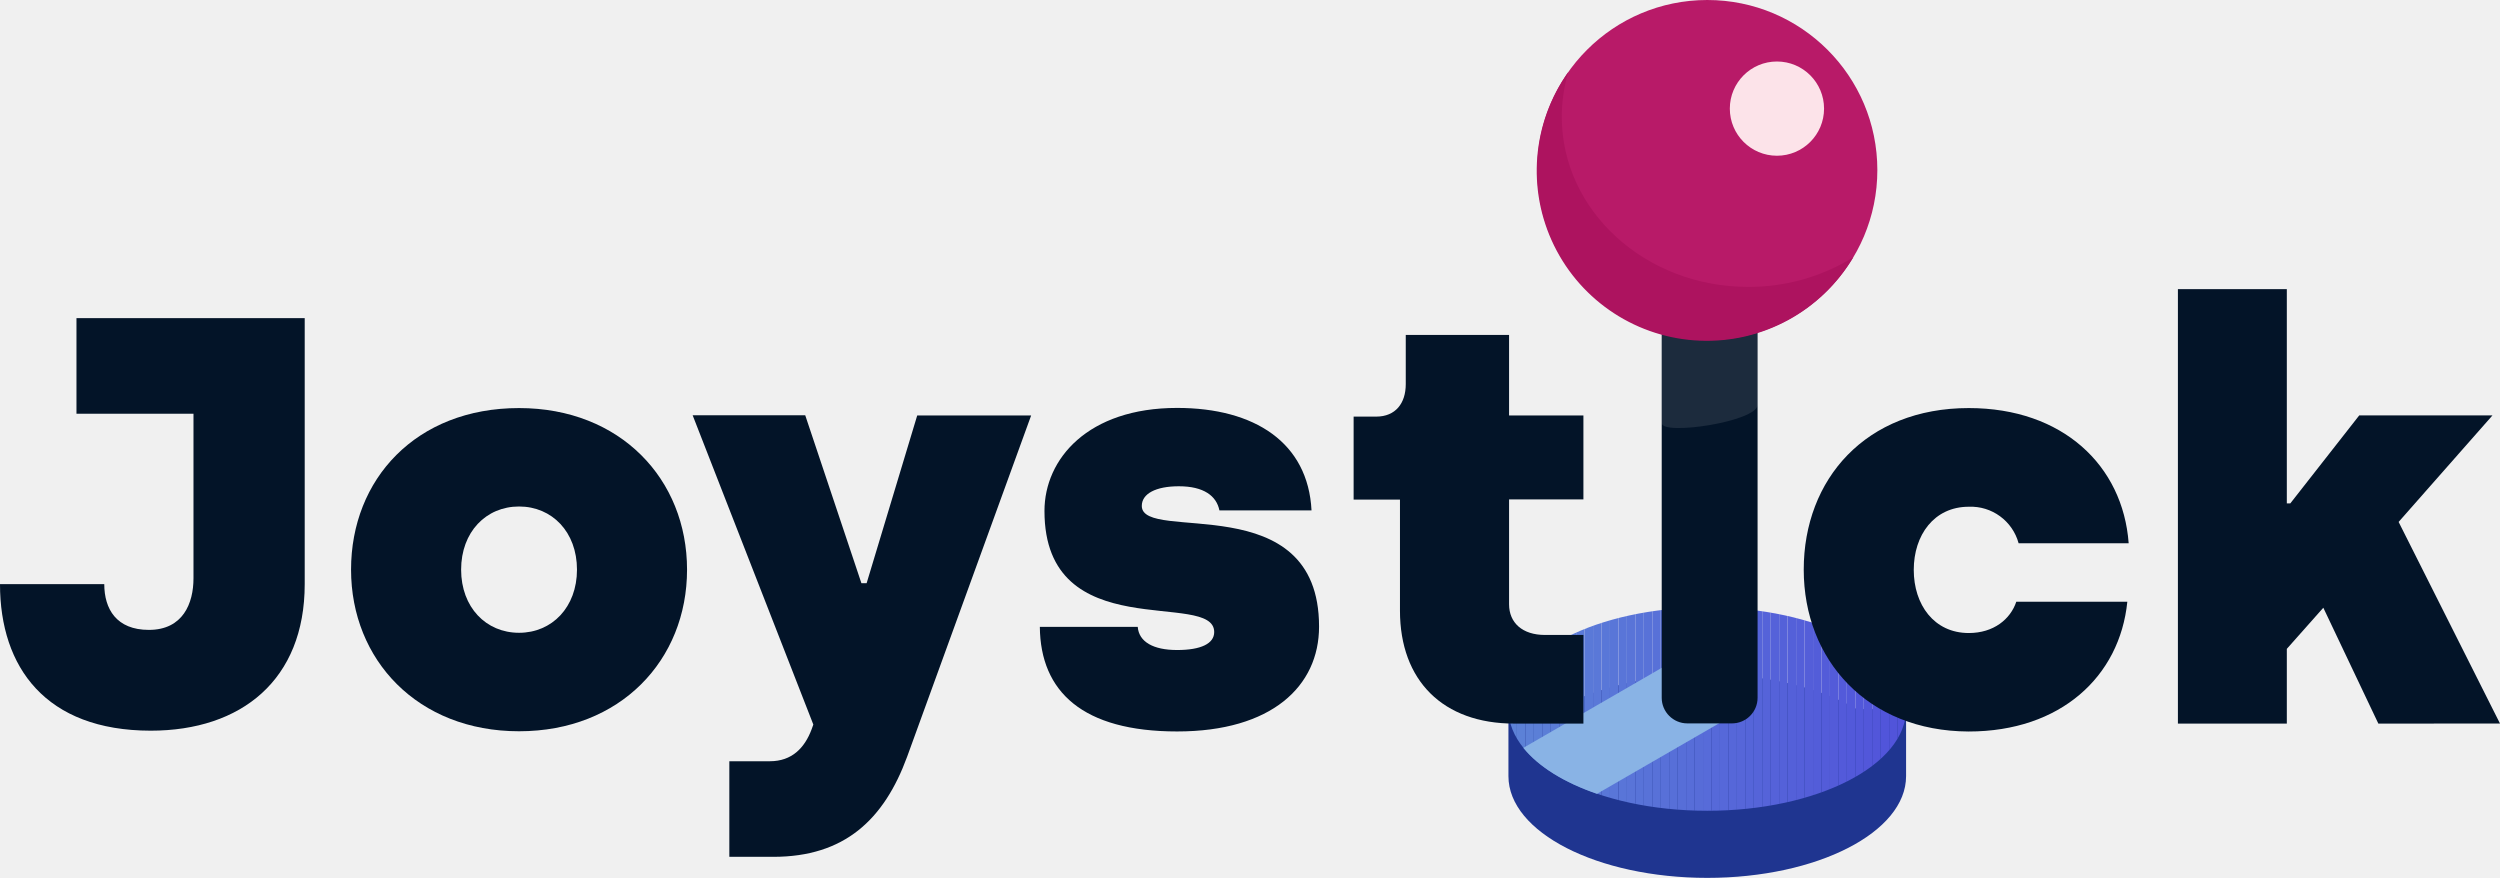
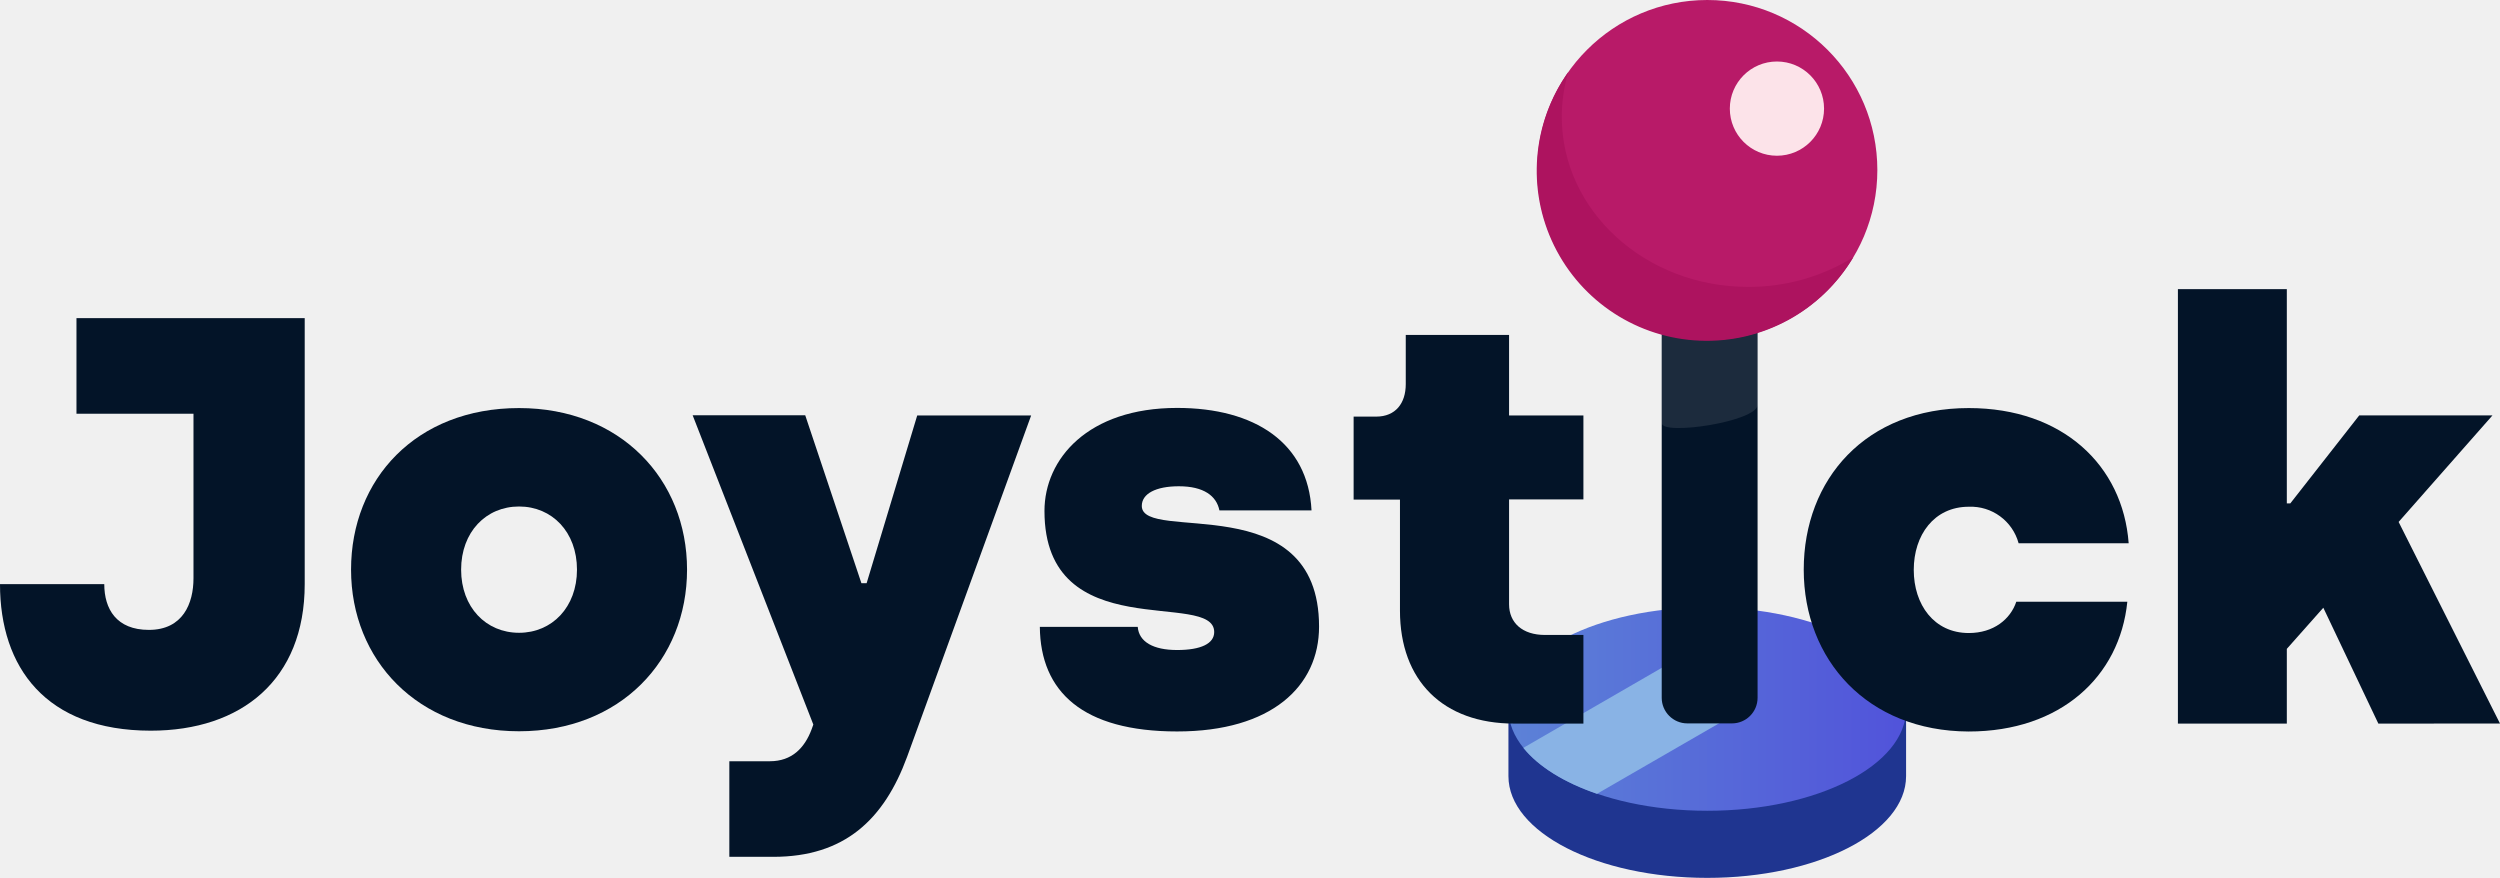
<svg xmlns="http://www.w3.org/2000/svg" viewBox="0 0 517.87 181.85">
  <defs>
-     <style>.cls-1{fill:none;}.cls-2{fill:#1f3590;}.cls-3{clip-path:url(#clip-path);}.cls-4{fill:#5c82d7;}.cls-5{fill:#5c81d7;}.cls-6{fill:#5c80d7;}.cls-7{fill:#5b7fd7;}.cls-8{fill:#5b7ed7;}.cls-9{fill:#5b7dd7;}.cls-10{fill:#5b7cd7;}.cls-11{fill:#5a7bd7;}.cls-12{fill:#5a7ad8;}.cls-13{fill:#5a79d8;}.cls-14{fill:#5a78d8;}.cls-15{fill:#5977d8;}.cls-16{fill:#5976d8;}.cls-17{fill:#5975d8;}.cls-18{fill:#5974d8;}.cls-19{fill:#5873d8;}.cls-20{fill:#5872d8;}.cls-21{fill:#5871d8;}.cls-22{fill:#5870d8;}.cls-23{fill:#576fd8;}.cls-24{fill:#576ed8;}.cls-25{fill:#576dd8;}.cls-26{fill:#576cd8;}.cls-27{fill:#576bd9;}.cls-28{fill:#5669d9;}.cls-29{fill:#5668d9;}.cls-30{fill:#5667d9;}.cls-31{fill:#5666d9;}.cls-32{fill:#5565d9;}.cls-33{fill:#5564d9;}.cls-34{fill:#5563d9;}.cls-35{fill:#5562d9;}.cls-36{fill:#5461d9;}.cls-37{fill:#5460d9;}.cls-38{fill:#545fd9;}.cls-39{fill:#545ed9;}.cls-40{fill:#535dd9;}.cls-41{fill:#535cd9;}.cls-42{fill:#535bd9;}.cls-43{fill:#535ada;}.cls-44{fill:#5259da;}.cls-45{fill:#5258da;}.cls-46{fill:#5257da;}.cls-47{fill:#5256da;}.cls-48{fill:#5155da;}.cls-49{fill:#5154da;}.cls-50{fill:#5153da;}.cls-51{fill:#89b3e5;}.cls-52{fill:#031428;}.cls-53{opacity:0.1;}.cls-54{fill:#fff;}.cls-55{fill:#b81a68;}.cls-56{fill:#ad135f;}.cls-57{fill:#fce3e9;}</style>
-     <clipPath id="clip-path">
-       <ellipse class="cls-1" cx="353.66" cy="146.88" rx="41.19" ry="21.07" />
-     </clipPath>
+     <style>.cls-1{fill:#1f3590;}.cls-2{fill:url(#Dégradé_sans_nom_4);}.cls-3{fill:#89b3e5;}.cls-4{fill:#031428;}.cls-5{fill:#fff;opacity:0.1;}.cls-6{fill:#b81a68;}.cls-7{fill:#ad135f;}.cls-8{fill:#fce3e9;}</style>
+     <linearGradient id="Dégradé_sans_nom_4" x1="312.47" y1="146.88" x2="394.84" y2="146.88" gradientUnits="userSpaceOnUse">
+       <stop offset="0" stop-color="#5c82d7" />
+       <stop offset="1" stop-color="#5153da" />
+     </linearGradient>
  </defs>
  <g id="Calque_2" data-name="Calque 2">
    <g id="Calque_1-2" data-name="Calque 1">
-       <path class="cls-2" d="M384.61,146.88c-7.55-4.4-18.61-7.18-30.95-7.18s-23.4,2.78-31,7.18H312.47v13.9c0,11.63,18.44,21.07,41.19,21.07s41.18-9.44,41.18-21.07v-13.9Z" />
-       <g class="cls-3">
-         <path class="cls-4" d="M312.47,125.81v0Z" />
-         <rect class="cls-4" x="312.47" y="125.81" width="1.75" height="42.14" />
-         <rect class="cls-5" x="314.22" y="125.81" width="1.75" height="42.14" />
-         <rect class="cls-6" x="315.98" y="125.81" width="1.75" height="42.14" />
-         <rect class="cls-7" x="317.73" y="125.81" width="1.75" height="42.14" />
-         <rect class="cls-8" x="319.48" y="125.81" width="1.75" height="42.14" />
-         <rect class="cls-9" x="321.23" y="125.81" width="1.75" height="42.14" />
-         <rect class="cls-10" x="322.99" y="125.81" width="1.75" height="42.14" />
-         <rect class="cls-11" x="324.74" y="125.81" width="1.75" height="42.14" />
-         <rect class="cls-12" x="326.49" y="125.81" width="1.75" height="42.14" />
-         <rect class="cls-13" x="328.24" y="125.81" width="1.75" height="42.14" />
-         <rect class="cls-14" x="330" y="125.81" width="1.75" height="42.14" />
-         <rect class="cls-15" x="331.75" y="125.81" width="1.75" height="42.14" />
-         <rect class="cls-16" x="333.5" y="125.81" width="1.75" height="42.14" />
-         <rect class="cls-17" x="335.26" y="125.81" width="1.75" height="42.14" />
-         <rect class="cls-18" x="337.01" y="125.81" width="1.75" height="42.14" />
-         <rect class="cls-19" x="338.76" y="125.81" width="1.75" height="42.14" />
-         <rect class="cls-20" x="340.51" y="125.81" width="1.75" height="42.14" />
-         <rect class="cls-21" x="342.27" y="125.81" width="1.75" height="42.14" />
-         <rect class="cls-22" x="344.02" y="125.81" width="1.75" height="42.14" />
-         <rect class="cls-23" x="345.77" y="125.81" width="1.75" height="42.14" />
-         <rect class="cls-24" x="347.52" y="125.81" width="1.75" height="42.14" />
-         <rect class="cls-25" x="349.28" y="125.81" width="1.75" height="42.14" />
-         <rect class="cls-26" x="351.03" y="125.81" width="1.75" height="42.14" />
-         <rect class="cls-27" x="352.78" y="125.81" width="1.75" height="42.14" />
-         <rect class="cls-28" x="354.53" y="125.81" width="1.75" height="42.14" />
-         <rect class="cls-29" x="356.29" y="125.81" width="1.75" height="42.14" />
-         <rect class="cls-30" x="358.04" y="125.81" width="1.75" height="42.14" />
-         <rect class="cls-31" x="359.79" y="125.81" width="1.75" height="42.14" />
-         <rect class="cls-32" x="361.54" y="125.81" width="1.75" height="42.14" />
-         <rect class="cls-33" x="363.3" y="125.81" width="1.75" height="42.14" />
-         <rect class="cls-34" x="365.05" y="125.81" width="1.75" height="42.14" />
-         <rect class="cls-35" x="366.8" y="125.81" width="1.75" height="42.14" />
-         <rect class="cls-36" x="368.55" y="125.81" width="1.75" height="42.14" />
-         <rect class="cls-37" x="370.31" y="125.81" width="1.75" height="42.14" />
-         <rect class="cls-38" x="372.06" y="125.81" width="1.75" height="42.14" />
-         <rect class="cls-39" x="373.81" y="125.81" width="1.75" height="42.14" />
-         <rect class="cls-40" x="375.57" y="125.81" width="1.75" height="42.14" />
-         <rect class="cls-41" x="377.32" y="125.81" width="1.75" height="42.14" />
-         <rect class="cls-42" x="379.07" y="125.81" width="1.75" height="42.14" />
-         <rect class="cls-43" x="380.82" y="125.81" width="1.75" height="42.14" />
-         <rect class="cls-44" x="382.58" y="125.81" width="1.75" height="42.14" />
-         <rect class="cls-45" x="384.33" y="125.81" width="1.75" height="42.14" />
-         <rect class="cls-46" x="386.08" y="125.81" width="1.75" height="42.14" />
-         <rect class="cls-47" x="387.83" y="125.81" width="1.75" height="42.14" />
-         <rect class="cls-48" x="389.59" y="125.81" width="1.75" height="42.14" />
-         <rect class="cls-49" x="391.34" y="125.81" width="1.75" height="42.14" />
-         <rect class="cls-50" x="393.09" y="125.81" width="1.75" height="42.14" />
-         <path class="cls-50" d="M394.84,168v0Z" />
-       </g>
-       <path class="cls-51" d="M359.12,147.87V129.73l-43.24,25a3.28,3.28,0,0,0-.31.2c3.13,3.89,8.48,7.2,15.24,9.51l28.64-16.54Z" />
-       <path class="cls-52" d="M344.23,60.54h19.85a0,0,0,0,1,0,0v84a5.31,5.31,0,0,1-5.31,5.31h-9.24a5.31,5.31,0,0,1-5.31-5.31v-84a0,0,0,0,1,0,0Z" />
-       <g class="cls-53">
-         <path class="cls-54" d="M344.23,87.64c0,2.67,19.85-.31,19.85-3.79V60.54H344.23Z" />
-       </g>
-       <circle class="cls-55" cx="353.66" cy="35.23" r="35.23" />
-       <path class="cls-56" d="M362.15,59.43c-21.34,0-38.63-15.78-38.63-35.23a32.52,32.52,0,0,1,1.36-9.29,35.23,35.23,0,1,0,59,38.4A41.07,41.07,0,0,1,362.15,59.43Z" />
-       <circle class="cls-57" cx="368.09" cy="22.5" r="9.76" />
-       <path class="cls-52" d="M0,121H21.6c0,5.16,2.52,9.48,9.24,9.48,7.08,0,9.24-5.52,9.24-10.68V85.7H15.84V65.9H63.12V121c0,19.8-13.08,30.36-31.92,30.36C9.48,151.33,0,138.25,0,121Z" />
-       <path class="cls-52" d="M72.72,118c0-18.72,13.44-33.47,34.8-33.47,21,0,34.8,14.75,34.8,33.47s-13.8,33.48-34.8,33.48S72.72,136.69,72.72,118Zm46.8,0c0-7.8-5.16-13.08-12-13.08s-12,5.28-12,13.08,5.16,13.08,12,13.08S119.52,125.77,119.52,118Z" />
-       <path class="cls-52" d="M151.08,157.69h8.4c4.56,0,7.2-2.76,8.64-6.6l.36-1-25-64.07H166.8l11.64,34.79h1.08L190,86.06H213.6l-25.68,70.67c-4.8,13.08-13,20.76-27.72,20.76h-9.12Z" />
-       <path class="cls-52" d="M215.4,129.85h20.28c.24,3.12,3.24,4.8,8.16,4.8s7.68-1.32,7.68-3.72c0-8.88-35.16,3.24-35.16-25.08,0-10.79,9-21.35,27.48-21.35,16.08,0,27.12,7.2,27.84,21.23H252.6c-.6-3-3.24-5-8.4-5-4.8,0-7.68,1.55-7.68,4.07,0,7.8,36.72-4.19,36.72,25,0,12.36-9.84,21.72-29.4,21.72S215.52,143.29,215.4,129.85Z" />
-       <path class="cls-52" d="M290,126.49v-23h-9.6V86.3h4.68c4,0,6.12-2.76,6.12-6.72V69.38H312.6V86.06H328v17.39H312.6v21.72c0,3.84,2.76,6.36,7.44,6.36H328v18.36H313.68C298.92,149.89,290,141,290,126.49Z" />
-       <path class="cls-52" d="M373.64,118c0-18.72,12.84-33.47,34.19-33.47,19.44,0,31.92,11.87,33.12,28h-22.8a10.27,10.27,0,0,0-10.32-7.56c-7.2,0-11.4,5.88-11.4,13.08s4.2,13.08,11.4,13.08c5.16,0,8.64-2.88,9.84-6.48h23c-1.56,15.48-13.8,26.88-32.88,26.88C386.83,151.45,373.64,136.69,373.64,118Z" />
-       <path class="cls-52" d="M492.67,149.89l-11.4-24-7.56,8.52v15.48H451.15v-90h22.56v44.39h.72l14.28-18.23h27.6l-19.44,22.07,21,41.76Z" />
+       <path class="cls-1" d="M384.61,146.88c-7.55-4.4-18.61-7.18-30.95-7.18s-23.4,2.78-31,7.18H312.47v13.9c0,11.63,18.44,21.07,41.19,21.07s41.18-9.44,41.18-21.07v-13.9Z" />
+       <ellipse class="cls-2" cx="353.66" cy="146.88" rx="41.19" ry="21.07" />
+       <path class="cls-3" d="M359.12,147.87V129.73l-43.24,25a3.28,3.28,0,0,0-.31.2c3.13,3.89,8.48,7.2,15.24,9.51l28.64-16.54Z" />
+       <path class="cls-4" d="M344.23,60.54h19.85a0,0,0,0,1,0,0v84a5.31,5.31,0,0,1-5.31,5.31h-9.24a5.31,5.31,0,0,1-5.31-5.31v-84a0,0,0,0,1,0,0Z" />
+       <path class="cls-5" d="M344.23,87.64c0,2.67,19.85-.31,19.85-3.79V60.54H344.23Z" />
+       <circle class="cls-6" cx="353.66" cy="35.23" r="35.23" />
+       <path class="cls-7" d="M362.15,59.43c-21.34,0-38.63-15.78-38.63-35.23a32.52,32.52,0,0,1,1.36-9.29,35.23,35.23,0,1,0,59,38.4A41.07,41.07,0,0,1,362.15,59.43Z" />
+       <circle class="cls-8" cx="368.09" cy="22.5" r="9.76" />
+       <path class="cls-4" d="M0,121H21.6c0,5.16,2.52,9.48,9.24,9.48,7.08,0,9.24-5.52,9.24-10.68V85.7H15.84V65.9H63.12V121c0,19.8-13.08,30.36-31.92,30.36C9.48,151.33,0,138.25,0,121Z" />
+       <path class="cls-4" d="M72.72,118c0-18.72,13.44-33.47,34.8-33.47,21,0,34.8,14.75,34.8,33.47s-13.8,33.48-34.8,33.48S72.72,136.69,72.72,118Zm46.8,0c0-7.8-5.16-13.08-12-13.08s-12,5.28-12,13.08,5.16,13.08,12,13.08S119.52,125.77,119.52,118Z" />
+       <path class="cls-4" d="M151.08,157.69h8.4c4.56,0,7.2-2.76,8.64-6.6l.36-1-25-64.07H166.8l11.64,34.79h1.08L190,86.06H213.6l-25.68,70.67c-4.8,13.08-13,20.76-27.72,20.76h-9.12Z" />
+       <path class="cls-4" d="M215.4,129.85h20.28c.24,3.12,3.24,4.8,8.16,4.8s7.68-1.32,7.68-3.72c0-8.88-35.16,3.24-35.16-25.08,0-10.79,9-21.35,27.48-21.35,16.08,0,27.12,7.2,27.84,21.23H252.6c-.6-3-3.24-5-8.4-5-4.8,0-7.68,1.55-7.68,4.07,0,7.8,36.72-4.19,36.72,25,0,12.36-9.84,21.72-29.4,21.72S215.52,143.29,215.4,129.85Z" />
+       <path class="cls-4" d="M290,126.49v-23h-9.6V86.3h4.68c4,0,6.12-2.76,6.12-6.72V69.38H312.6V86.06H328v17.39H312.6v21.72c0,3.84,2.76,6.36,7.44,6.36H328v18.36H313.68C298.92,149.89,290,141,290,126.49Z" />
+       <path class="cls-4" d="M373.64,118c0-18.72,12.84-33.47,34.19-33.47,19.44,0,31.92,11.87,33.12,28h-22.8a10.27,10.27,0,0,0-10.32-7.56c-7.2,0-11.4,5.88-11.4,13.08s4.2,13.08,11.4,13.08c5.16,0,8.64-2.88,9.84-6.48h23c-1.56,15.48-13.8,26.88-32.88,26.88C386.83,151.45,373.64,136.69,373.64,118Z" />
+       <path class="cls-4" d="M492.67,149.89l-11.4-24-7.56,8.52v15.48H451.15v-90h22.56v44.39h.72l14.28-18.23h27.6l-19.44,22.07,21,41.76Z" />
    </g>
  </g>
</svg>
